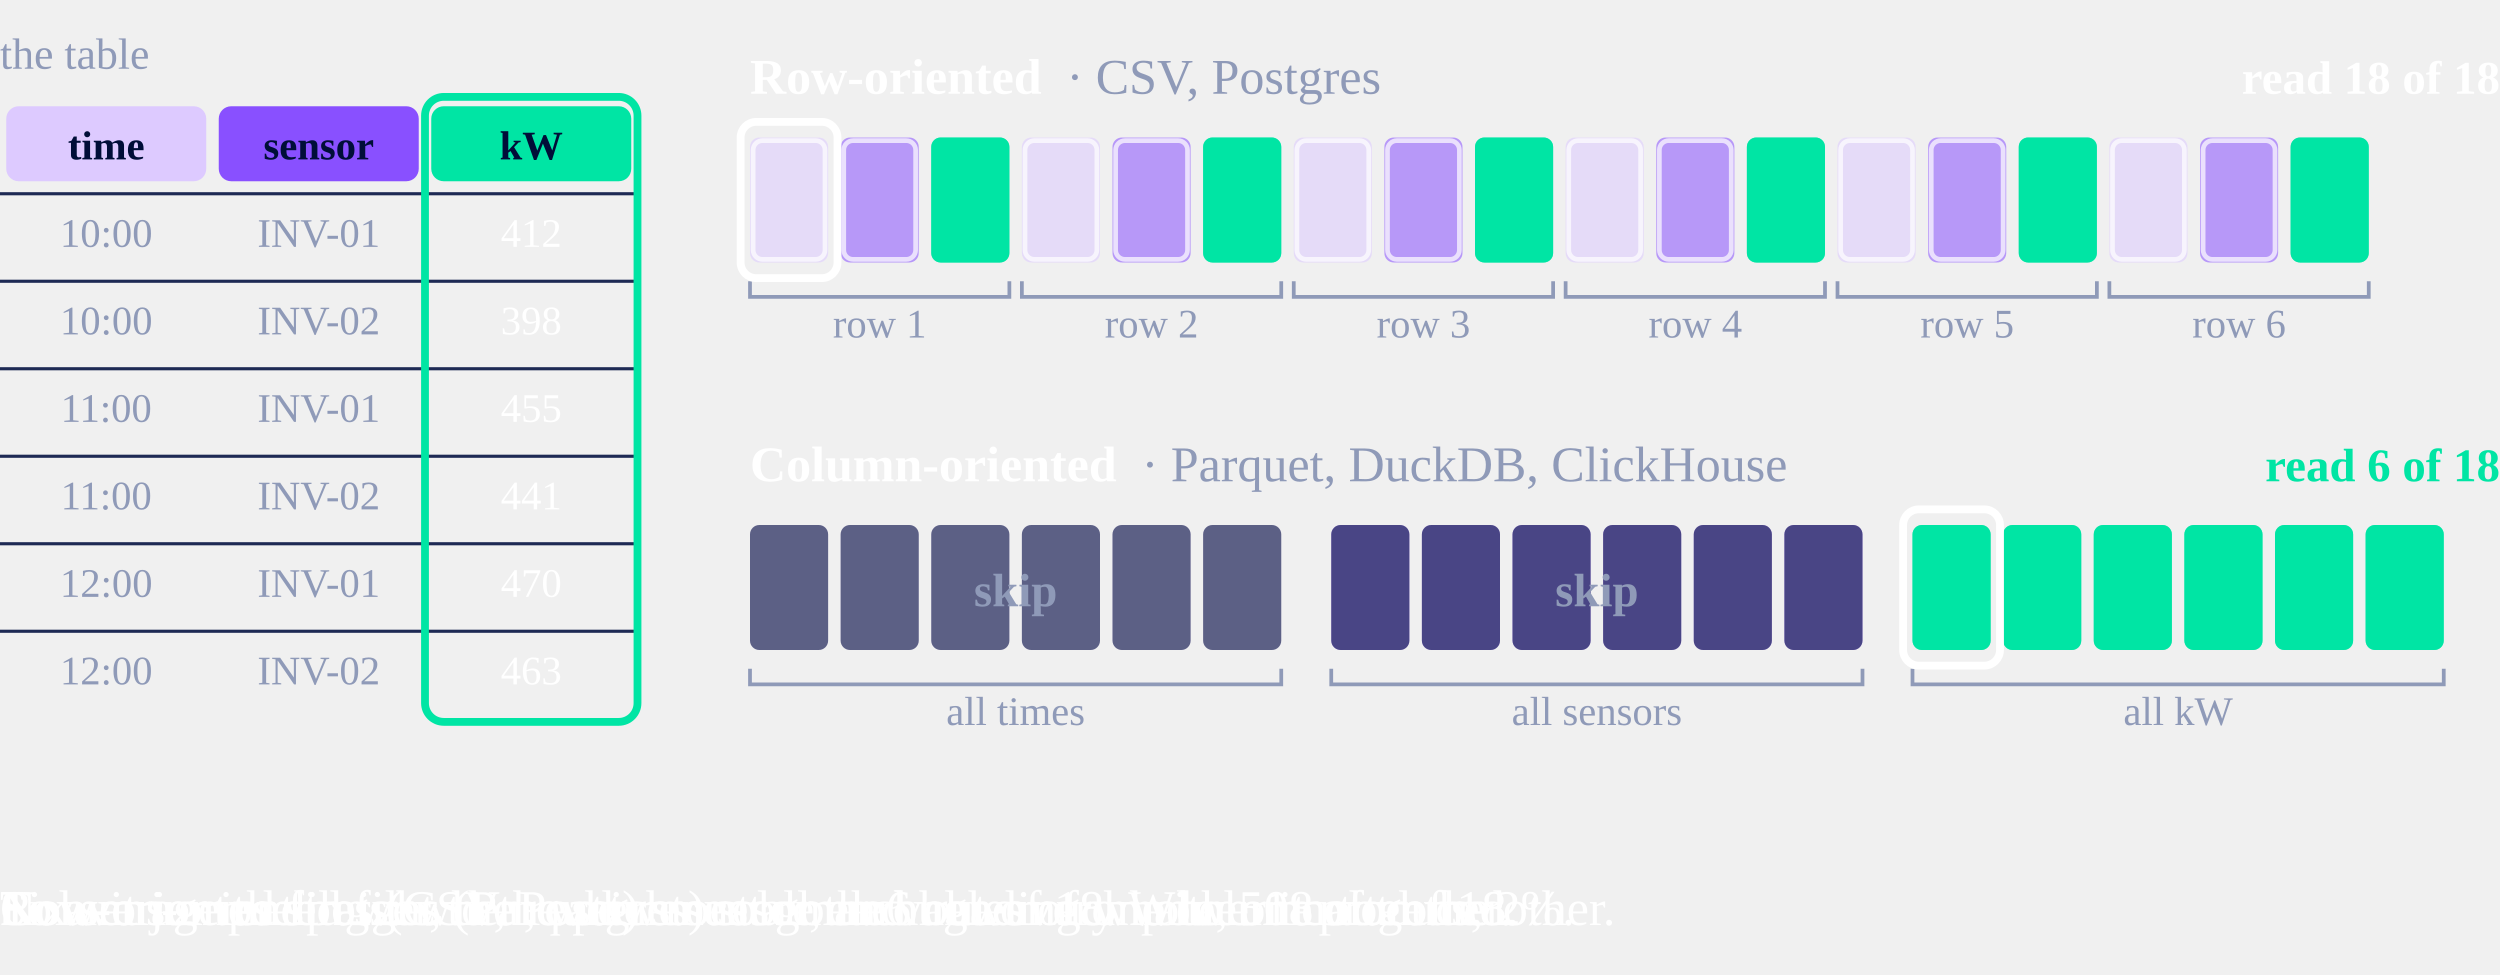
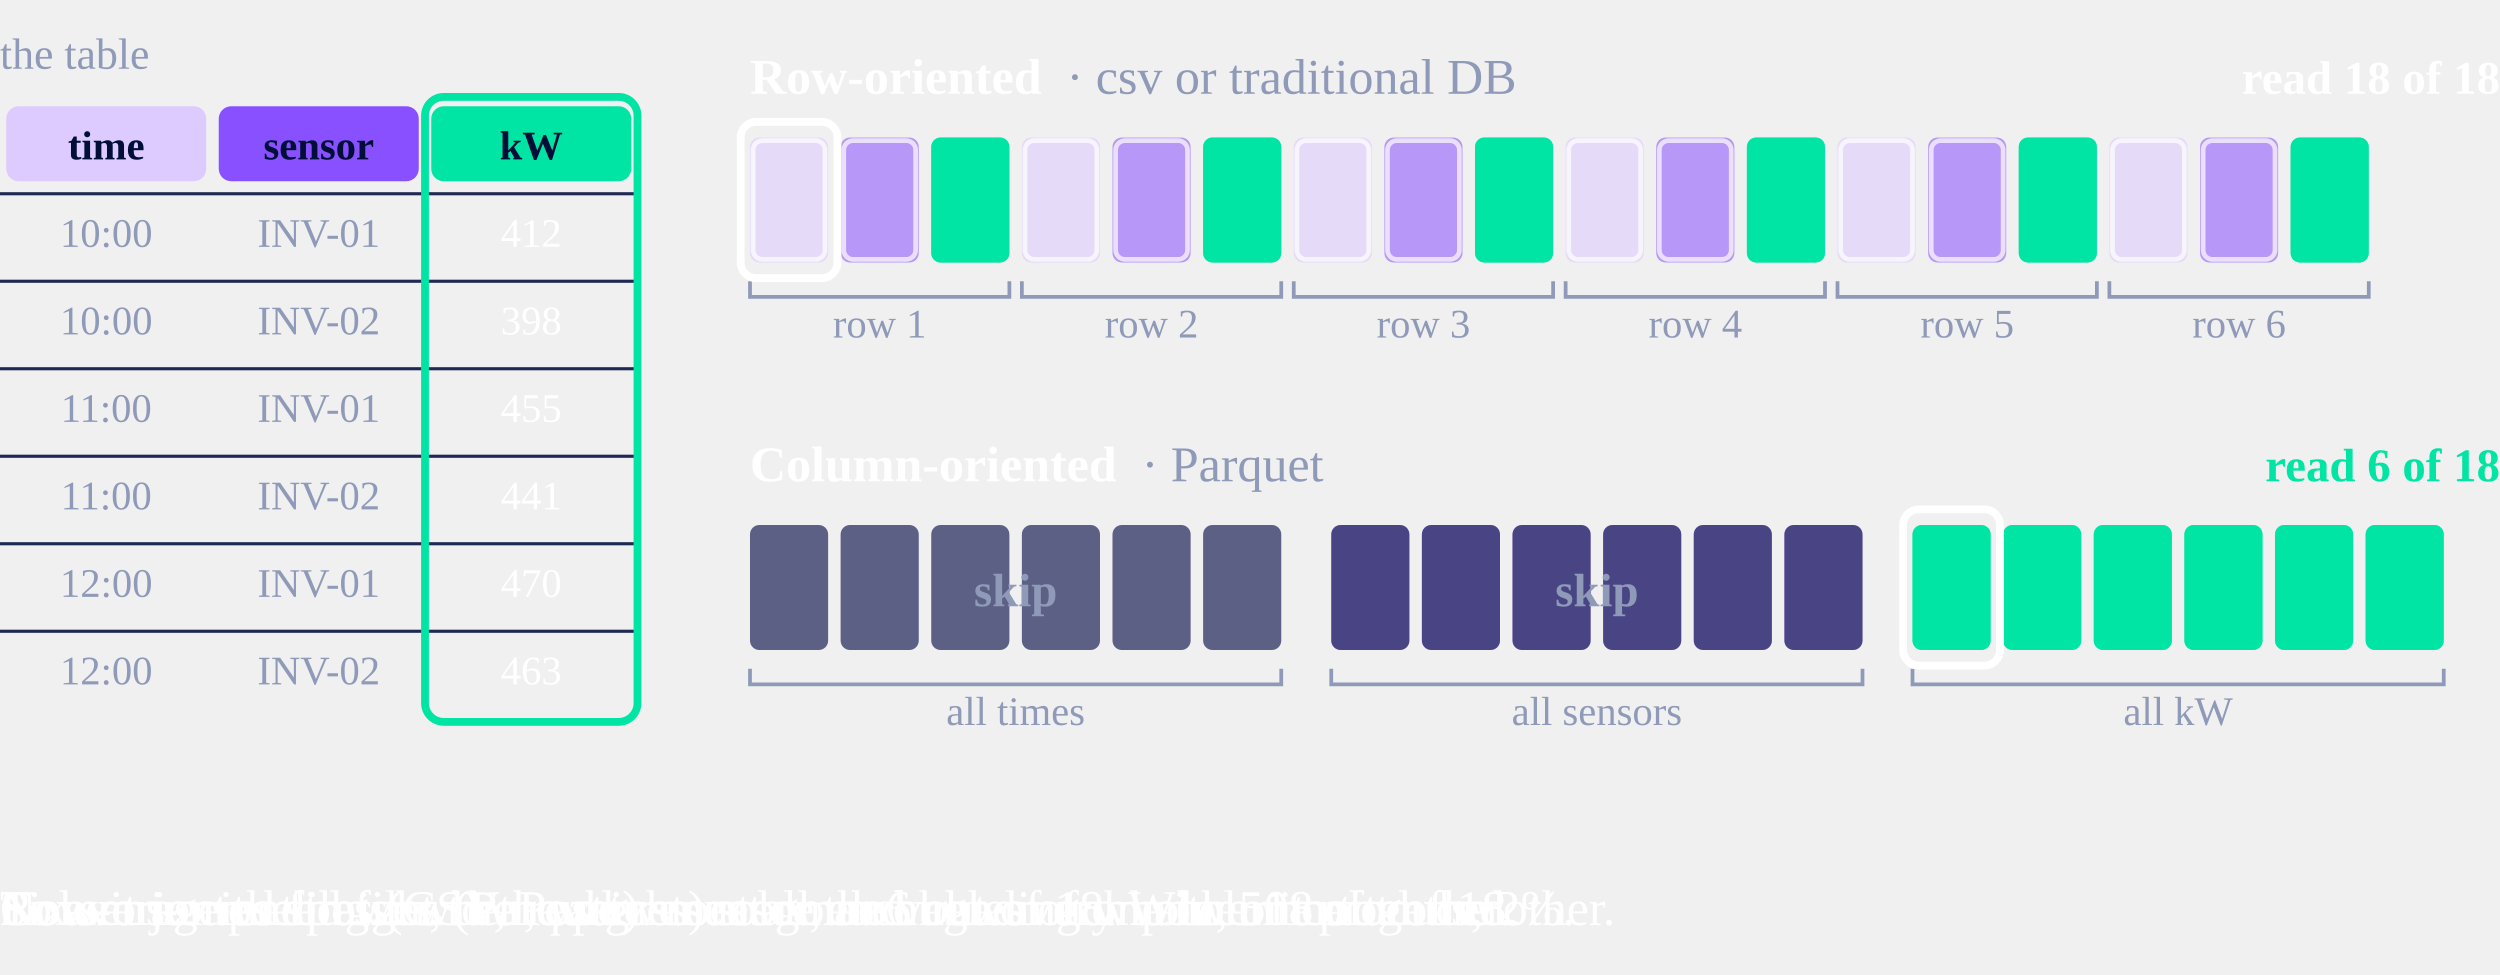
<svg xmlns="http://www.w3.org/2000/svg" id="pq-col" viewBox="0 0 800 312" width="100%" style="display:block; font-family:inherit;">
  <style>@keyframes pq-col-pop { from { opacity: 0; transform: translateY(8px); } to { opacity: 1; transform: none; } } @keyframes pq-col-fade { from { opacity: 0; } to { opacity: 1; } } #pq-col .fragment.visible .pop { animation: pq-col-pop .35s ease-out both; } #pq-col .fragment.visible .fade { animation: pq-col-fade .3s ease-out both; } @keyframes pq-col-sweep-row { 0% { opacity: 1; transform: translateX(0); } 96% { opacity: 1; transform: translateX(493px); } 100% { opacity: 0; transform: translateX(493px); } } #pq-col .fragment.visible .sweep-row { animation: pq-col-sweep-row 3.96s linear .3s both; } @keyframes pq-col-sweep-col { 0% { opacity: 1; transform: translateX(0); } 92% { opacity: 1; transform: translateX(145px); } 100% { opacity: 0; transform: translateX(145px); } } #pq-col .fragment.visible .sweep-col { animation: pq-col-sweep-col 1.32s linear .9s both; }</style>
  <text x="0" y="22" font-size="14" fill="#8F9AB8" text-anchor="start">the table</text>
  <rect x="2" y="34" width="64" height="24" rx="4" fill="#DDCAFF" stroke="none" stroke-width="1.5" />
  <text x="34.0" y="51" font-size="13" fill="#000E38" text-anchor="middle" font-weight="800">time</text>
  <rect x="70" y="34" width="64" height="24" rx="4" fill="#8950FF" stroke="none" stroke-width="1.5" />
  <text x="102.0" y="51" font-size="13" fill="#000E38" text-anchor="middle" font-weight="800">sensor</text>
  <rect x="138" y="34" width="64" height="24" rx="4" fill="#00E5A4" stroke="none" stroke-width="1.5" />
  <text x="170.0" y="51" font-size="13" fill="#000E38" text-anchor="middle" font-weight="800">kW</text>
  <text x="34.0" y="79" font-size="13" fill="#8F9AB8" text-anchor="middle" style="font-family:var(--marimo-monospace-font, ui-monospace, SFMono-Regular, Menlo, monospace)">10:00</text>
  <text x="102.0" y="79" font-size="13" fill="#8F9AB8" text-anchor="middle" style="font-family:var(--marimo-monospace-font, ui-monospace, SFMono-Regular, Menlo, monospace)">INV-01</text>
  <text x="170.0" y="79" font-size="13" fill="#FFFFFF" text-anchor="middle" style="font-family:var(--marimo-monospace-font, ui-monospace, SFMono-Regular, Menlo, monospace)">412</text>
  <line x1="0" y1="62" x2="204" y2="62" stroke="#1E2A54" />
  <text x="34.0" y="107" font-size="13" fill="#8F9AB8" text-anchor="middle" style="font-family:var(--marimo-monospace-font, ui-monospace, SFMono-Regular, Menlo, monospace)">10:00</text>
  <text x="102.0" y="107" font-size="13" fill="#8F9AB8" text-anchor="middle" style="font-family:var(--marimo-monospace-font, ui-monospace, SFMono-Regular, Menlo, monospace)">INV-02</text>
  <text x="170.0" y="107" font-size="13" fill="#FFFFFF" text-anchor="middle" style="font-family:var(--marimo-monospace-font, ui-monospace, SFMono-Regular, Menlo, monospace)">398</text>
  <line x1="0" y1="90" x2="204" y2="90" stroke="#1E2A54" />
  <text x="34.0" y="135" font-size="13" fill="#8F9AB8" text-anchor="middle" style="font-family:var(--marimo-monospace-font, ui-monospace, SFMono-Regular, Menlo, monospace)">11:00</text>
  <text x="102.0" y="135" font-size="13" fill="#8F9AB8" text-anchor="middle" style="font-family:var(--marimo-monospace-font, ui-monospace, SFMono-Regular, Menlo, monospace)">INV-01</text>
  <text x="170.0" y="135" font-size="13" fill="#FFFFFF" text-anchor="middle" style="font-family:var(--marimo-monospace-font, ui-monospace, SFMono-Regular, Menlo, monospace)">455</text>
  <line x1="0" y1="118" x2="204" y2="118" stroke="#1E2A54" />
  <text x="34.0" y="163" font-size="13" fill="#8F9AB8" text-anchor="middle" style="font-family:var(--marimo-monospace-font, ui-monospace, SFMono-Regular, Menlo, monospace)">11:00</text>
  <text x="102.0" y="163" font-size="13" fill="#8F9AB8" text-anchor="middle" style="font-family:var(--marimo-monospace-font, ui-monospace, SFMono-Regular, Menlo, monospace)">INV-02</text>
  <text x="170.0" y="163" font-size="13" fill="#FFFFFF" text-anchor="middle" style="font-family:var(--marimo-monospace-font, ui-monospace, SFMono-Regular, Menlo, monospace)">441</text>
  <line x1="0" y1="146" x2="204" y2="146" stroke="#1E2A54" />
  <text x="34.0" y="191" font-size="13" fill="#8F9AB8" text-anchor="middle" style="font-family:var(--marimo-monospace-font, ui-monospace, SFMono-Regular, Menlo, monospace)">12:00</text>
  <text x="102.0" y="191" font-size="13" fill="#8F9AB8" text-anchor="middle" style="font-family:var(--marimo-monospace-font, ui-monospace, SFMono-Regular, Menlo, monospace)">INV-01</text>
  <text x="170.0" y="191" font-size="13" fill="#FFFFFF" text-anchor="middle" style="font-family:var(--marimo-monospace-font, ui-monospace, SFMono-Regular, Menlo, monospace)">470</text>
  <line x1="0" y1="174" x2="204" y2="174" stroke="#1E2A54" />
  <text x="34.0" y="219" font-size="13" fill="#8F9AB8" text-anchor="middle" style="font-family:var(--marimo-monospace-font, ui-monospace, SFMono-Regular, Menlo, monospace)">12:00</text>
  <text x="102.0" y="219" font-size="13" fill="#8F9AB8" text-anchor="middle" style="font-family:var(--marimo-monospace-font, ui-monospace, SFMono-Regular, Menlo, monospace)">INV-02</text>
  <text x="170.0" y="219" font-size="13" fill="#FFFFFF" text-anchor="middle" style="font-family:var(--marimo-monospace-font, ui-monospace, SFMono-Regular, Menlo, monospace)">463</text>
  <line x1="0" y1="202" x2="204" y2="202" stroke="#1E2A54" />
  <g class="fragment" data-fragment-index="1">
-     <text x="240" y="30" font-size="16" fill="#FFFFFF" text-anchor="start" font-weight="700">Row-oriented<tspan dx="8" font-weight="400" fill="#8F9AB8">· CSV, Postgres</tspan>
+     <text x="240" y="30" font-size="16" fill="#FFFFFF" text-anchor="start" font-weight="700">Row-oriented<tspan dx="8" font-weight="400" fill="#8F9AB8">· csv or traditional DB</tspan>
    </text>
    <rect class="pop" style="animation-delay:0.00s" x="240" y="44" width="25" height="40" rx="3" fill="#DDCAFF" opacity="0.55" />
    <rect class="pop" style="animation-delay:0.09s" x="269" y="44" width="25" height="40" rx="3" fill="#8950FF" opacity="0.55" />
    <rect class="pop" style="animation-delay:0.18s" x="298" y="44" width="25" height="40" rx="3" fill="#00E5A4" opacity="0.55" />
    <rect class="pop" style="animation-delay:0.27s" x="327" y="44" width="25" height="40" rx="3" fill="#DDCAFF" opacity="0.55" />
    <rect class="pop" style="animation-delay:0.36s" x="356" y="44" width="25" height="40" rx="3" fill="#8950FF" opacity="0.55" />
    <rect class="pop" style="animation-delay:0.45s" x="385" y="44" width="25" height="40" rx="3" fill="#00E5A4" opacity="0.55" />
    <rect class="pop" style="animation-delay:0.54s" x="414" y="44" width="25" height="40" rx="3" fill="#DDCAFF" opacity="0.55" />
    <rect class="pop" style="animation-delay:0.63s" x="443" y="44" width="25" height="40" rx="3" fill="#8950FF" opacity="0.55" />
    <rect class="pop" style="animation-delay:0.72s" x="472" y="44" width="25" height="40" rx="3" fill="#00E5A4" opacity="0.55" />
    <rect class="pop" style="animation-delay:0.81s" x="501" y="44" width="25" height="40" rx="3" fill="#DDCAFF" opacity="0.55" />
    <rect class="pop" style="animation-delay:0.90s" x="530" y="44" width="25" height="40" rx="3" fill="#8950FF" opacity="0.55" />
    <rect class="pop" style="animation-delay:0.99s" x="559" y="44" width="25" height="40" rx="3" fill="#00E5A4" opacity="0.55" />
    <rect class="pop" style="animation-delay:1.08s" x="588" y="44" width="25" height="40" rx="3" fill="#DDCAFF" opacity="0.55" />
    <rect class="pop" style="animation-delay:1.17s" x="617" y="44" width="25" height="40" rx="3" fill="#8950FF" opacity="0.55" />
    <rect class="pop" style="animation-delay:1.26s" x="646" y="44" width="25" height="40" rx="3" fill="#00E5A4" opacity="0.55" />
    <rect class="pop" style="animation-delay:1.35s" x="675" y="44" width="25" height="40" rx="3" fill="#DDCAFF" opacity="0.55" />
    <rect class="pop" style="animation-delay:1.44s" x="704" y="44" width="25" height="40" rx="3" fill="#8950FF" opacity="0.55" />
    <rect class="pop" style="animation-delay:1.53s" x="733" y="44" width="25" height="40" rx="3" fill="#00E5A4" opacity="0.55" />
    <path d="M240,90 v5 H323 v-5" fill="none" stroke="#8F9AB8" stroke-width="1.2" />
    <text x="281.5" y="108" font-size="13" fill="#8F9AB8" text-anchor="middle">row 1</text>
    <path d="M327,90 v5 H410 v-5" fill="none" stroke="#8F9AB8" stroke-width="1.2" />
    <text x="368.5" y="108" font-size="13" fill="#8F9AB8" text-anchor="middle">row 2</text>
    <path d="M414,90 v5 H497 v-5" fill="none" stroke="#8F9AB8" stroke-width="1.2" />
    <text x="455.5" y="108" font-size="13" fill="#8F9AB8" text-anchor="middle">row 3</text>
    <path d="M501,90 v5 H584 v-5" fill="none" stroke="#8F9AB8" stroke-width="1.2" />
    <text x="542.5" y="108" font-size="13" fill="#8F9AB8" text-anchor="middle">row 4</text>
    <path d="M588,90 v5 H671 v-5" fill="none" stroke="#8F9AB8" stroke-width="1.2" />
    <text x="629.5" y="108" font-size="13" fill="#8F9AB8" text-anchor="middle">row 5</text>
    <path d="M675,90 v5 H758 v-5" fill="none" stroke="#8F9AB8" stroke-width="1.2" />
    <text x="716.5" y="108" font-size="13" fill="#8F9AB8" text-anchor="middle">row 6</text>
  </g>
  <g class="fragment" data-fragment-index="2">
    <rect x="136" y="31" width="68" height="200" rx="6" fill="none" stroke="#00E5A4" stroke-width="2.5" />
    <g class="fade" style="animation-delay:0.41s">
      <rect x="241" y="45" width="23" height="38" rx="3" fill="none" stroke="#FFFFFF" stroke-width="1.5" opacity="0.7" />
    </g>
    <g class="fade" style="animation-delay:0.63s">
      <rect x="270" y="45" width="23" height="38" rx="3" fill="none" stroke="#FFFFFF" stroke-width="1.5" opacity="0.7" />
    </g>
    <g class="fade" style="animation-delay:0.85s">
      <rect x="298" y="44" width="25" height="40" rx="3" fill="#00E5A4" />
    </g>
    <g class="fade" style="animation-delay:1.07s">
      <rect x="328" y="45" width="23" height="38" rx="3" fill="none" stroke="#FFFFFF" stroke-width="1.5" opacity="0.7" />
    </g>
    <g class="fade" style="animation-delay:1.29s">
      <rect x="357" y="45" width="23" height="38" rx="3" fill="none" stroke="#FFFFFF" stroke-width="1.5" opacity="0.7" />
    </g>
    <g class="fade" style="animation-delay:1.51s">
      <rect x="385" y="44" width="25" height="40" rx="3" fill="#00E5A4" />
    </g>
    <g class="fade" style="animation-delay:1.73s">
      <rect x="415" y="45" width="23" height="38" rx="3" fill="none" stroke="#FFFFFF" stroke-width="1.5" opacity="0.7" />
    </g>
    <g class="fade" style="animation-delay:1.95s">
      <rect x="444" y="45" width="23" height="38" rx="3" fill="none" stroke="#FFFFFF" stroke-width="1.5" opacity="0.7" />
    </g>
    <g class="fade" style="animation-delay:2.17s">
      <rect x="472" y="44" width="25" height="40" rx="3" fill="#00E5A4" />
    </g>
    <g class="fade" style="animation-delay:2.39s">
      <rect x="502" y="45" width="23" height="38" rx="3" fill="none" stroke="#FFFFFF" stroke-width="1.5" opacity="0.7" />
    </g>
    <g class="fade" style="animation-delay:2.61s">
      <rect x="531" y="45" width="23" height="38" rx="3" fill="none" stroke="#FFFFFF" stroke-width="1.5" opacity="0.7" />
    </g>
    <g class="fade" style="animation-delay:2.83s">
      <rect x="559" y="44" width="25" height="40" rx="3" fill="#00E5A4" />
    </g>
    <g class="fade" style="animation-delay:3.05s">
      <rect x="589" y="45" width="23" height="38" rx="3" fill="none" stroke="#FFFFFF" stroke-width="1.5" opacity="0.7" />
    </g>
    <g class="fade" style="animation-delay:3.27s">
      <rect x="618" y="45" width="23" height="38" rx="3" fill="none" stroke="#FFFFFF" stroke-width="1.5" opacity="0.7" />
    </g>
    <g class="fade" style="animation-delay:3.49s">
      <rect x="646" y="44" width="25" height="40" rx="3" fill="#00E5A4" />
    </g>
    <g class="fade" style="animation-delay:3.71s">
      <rect x="676" y="45" width="23" height="38" rx="3" fill="none" stroke="#FFFFFF" stroke-width="1.5" opacity="0.7" />
    </g>
    <g class="fade" style="animation-delay:3.93s">
      <rect x="705" y="45" width="23" height="38" rx="3" fill="none" stroke="#FFFFFF" stroke-width="1.5" opacity="0.7" />
    </g>
    <g class="fade" style="animation-delay:4.15s">
      <rect x="733" y="44" width="25" height="40" rx="3" fill="#00E5A4" />
    </g>
    <rect class="sweep-row" x="237" y="39" width="31" height="50" rx="5" fill="none" stroke="#FFFFFF" stroke-width="2.5" />
    <g class="fade" style="animation-delay:4.26s">
      <text x="800" y="30" font-size="15" fill="#FFFFFF" text-anchor="end" font-weight="700">read 18 of 18</text>
    </g>
  </g>
  <g class="fragment" data-fragment-index="3">
-     <text x="240" y="154" font-size="16" fill="#FFFFFF" text-anchor="start" font-weight="700">Column-oriented<tspan dx="8" font-weight="400" fill="#8F9AB8">· Parquet, DuckDB, ClickHouse</tspan>
+     <text x="240" y="154" font-size="16" fill="#FFFFFF" text-anchor="start" font-weight="700">Column-oriented<tspan dx="8" font-weight="400" fill="#8F9AB8">· Parquet</tspan>
    </text>
    <rect class="pop" style="animation-delay:0.00s" x="240" y="168" width="25" height="40" rx="3" fill="#DDCAFF" opacity="0.55" />
    <rect class="pop" style="animation-delay:0.09s" x="269" y="168" width="25" height="40" rx="3" fill="#DDCAFF" opacity="0.55" />
    <rect class="pop" style="animation-delay:0.18s" x="298" y="168" width="25" height="40" rx="3" fill="#DDCAFF" opacity="0.55" />
    <rect class="pop" style="animation-delay:0.27s" x="327" y="168" width="25" height="40" rx="3" fill="#DDCAFF" opacity="0.55" />
    <rect class="pop" style="animation-delay:0.36s" x="356" y="168" width="25" height="40" rx="3" fill="#DDCAFF" opacity="0.55" />
    <rect class="pop" style="animation-delay:0.45s" x="385" y="168" width="25" height="40" rx="3" fill="#DDCAFF" opacity="0.55" />
    <rect class="pop" style="animation-delay:0.54s" x="426" y="168" width="25" height="40" rx="3" fill="#8950FF" opacity="0.55" />
    <rect class="pop" style="animation-delay:0.63s" x="455" y="168" width="25" height="40" rx="3" fill="#8950FF" opacity="0.55" />
    <rect class="pop" style="animation-delay:0.72s" x="484" y="168" width="25" height="40" rx="3" fill="#8950FF" opacity="0.55" />
    <rect class="pop" style="animation-delay:0.81s" x="513" y="168" width="25" height="40" rx="3" fill="#8950FF" opacity="0.55" />
    <rect class="pop" style="animation-delay:0.90s" x="542" y="168" width="25" height="40" rx="3" fill="#8950FF" opacity="0.55" />
    <rect class="pop" style="animation-delay:0.99s" x="571" y="168" width="25" height="40" rx="3" fill="#8950FF" opacity="0.55" />
    <rect class="pop" style="animation-delay:1.08s" x="612" y="168" width="25" height="40" rx="3" fill="#00E5A4" opacity="0.55" />
    <rect class="pop" style="animation-delay:1.17s" x="641" y="168" width="25" height="40" rx="3" fill="#00E5A4" opacity="0.55" />
    <rect class="pop" style="animation-delay:1.26s" x="670" y="168" width="25" height="40" rx="3" fill="#00E5A4" opacity="0.55" />
    <rect class="pop" style="animation-delay:1.35s" x="699" y="168" width="25" height="40" rx="3" fill="#00E5A4" opacity="0.55" />
    <rect class="pop" style="animation-delay:1.44s" x="728" y="168" width="25" height="40" rx="3" fill="#00E5A4" opacity="0.55" />
    <rect class="pop" style="animation-delay:1.53s" x="757" y="168" width="25" height="40" rx="3" fill="#00E5A4" opacity="0.55" />
    <path d="M240,214 v5 H410 v-5" fill="none" stroke="#8F9AB8" stroke-width="1.2" />
    <text x="325.0" y="232" font-size="13" fill="#8F9AB8" text-anchor="middle">all times</text>
    <path d="M426,214 v5 H596 v-5" fill="none" stroke="#8F9AB8" stroke-width="1.2" />
    <text x="511.0" y="232" font-size="13" fill="#8F9AB8" text-anchor="middle">all sensors</text>
    <path d="M612,214 v5 H782 v-5" fill="none" stroke="#8F9AB8" stroke-width="1.2" />
    <text x="697.0" y="232" font-size="13" fill="#8F9AB8" text-anchor="middle">all kW</text>
  </g>
  <g class="fragment" data-fragment-index="4">
    <g class="fade" style="animation-delay:0.20s">
      <rect x="240" y="168" width="25" height="40" rx="3" fill="#000E38" opacity="0.6" />
    </g>
    <g class="fade" style="animation-delay:0.20s">
      <rect x="269" y="168" width="25" height="40" rx="3" fill="#000E38" opacity="0.6" />
    </g>
    <g class="fade" style="animation-delay:0.20s">
      <rect x="298" y="168" width="25" height="40" rx="3" fill="#000E38" opacity="0.6" />
    </g>
    <g class="fade" style="animation-delay:0.20s">
      <rect x="327" y="168" width="25" height="40" rx="3" fill="#000E38" opacity="0.6" />
    </g>
    <g class="fade" style="animation-delay:0.20s">
      <rect x="356" y="168" width="25" height="40" rx="3" fill="#000E38" opacity="0.6" />
    </g>
    <g class="fade" style="animation-delay:0.20s">
      <rect x="385" y="168" width="25" height="40" rx="3" fill="#000E38" opacity="0.6" />
    </g>
    <g class="fade" style="animation-delay:0.20s">
      <rect x="426" y="168" width="25" height="40" rx="3" fill="#000E38" opacity="0.6" />
    </g>
    <g class="fade" style="animation-delay:0.20s">
      <rect x="455" y="168" width="25" height="40" rx="3" fill="#000E38" opacity="0.6" />
    </g>
    <g class="fade" style="animation-delay:0.20s">
      <rect x="484" y="168" width="25" height="40" rx="3" fill="#000E38" opacity="0.6" />
    </g>
    <g class="fade" style="animation-delay:0.20s">
      <rect x="513" y="168" width="25" height="40" rx="3" fill="#000E38" opacity="0.6" />
    </g>
    <g class="fade" style="animation-delay:0.20s">
      <rect x="542" y="168" width="25" height="40" rx="3" fill="#000E38" opacity="0.6" />
    </g>
    <g class="fade" style="animation-delay:0.20s">
      <rect x="571" y="168" width="25" height="40" rx="3" fill="#000E38" opacity="0.6" />
    </g>
    <g class="fade" style="animation-delay:0.40s">
      <text x="325.0" y="194" font-size="15" fill="#8F9AB8" text-anchor="middle" font-weight="700">skip</text>
    </g>
    <g class="fade" style="animation-delay:0.40s">
      <text x="511.0" y="194" font-size="15" fill="#8F9AB8" text-anchor="middle" font-weight="700">skip</text>
    </g>
    <rect class="fade" style="animation-delay:1.01s" x="612" y="168" width="25" height="40" rx="3" fill="#00E5A4" />
    <rect class="fade" style="animation-delay:1.23s" x="641" y="168" width="25" height="40" rx="3" fill="#00E5A4" />
    <rect class="fade" style="animation-delay:1.45s" x="670" y="168" width="25" height="40" rx="3" fill="#00E5A4" />
    <rect class="fade" style="animation-delay:1.67s" x="699" y="168" width="25" height="40" rx="3" fill="#00E5A4" />
    <rect class="fade" style="animation-delay:1.89s" x="728" y="168" width="25" height="40" rx="3" fill="#00E5A4" />
    <rect class="fade" style="animation-delay:2.11s" x="757" y="168" width="25" height="40" rx="3" fill="#00E5A4" />
    <rect class="sweep-col" x="609" y="163" width="31" height="50" rx="5" fill="none" stroke="#FFFFFF" stroke-width="2.5" />
    <g class="fade" style="animation-delay:2.22s">
      <text x="800" y="154" font-size="15" fill="#00E5A4" text-anchor="end" font-weight="700">read 6 of 18</text>
    </g>
  </g>
  <g class="fragment fade-out" data-fragment-index="1">
    <text x="0" y="296" font-size="16" fill="#FFFFFF" text-anchor="start">Six sensor readings: when, which sensor, and how much power it produced.</text>
  </g>
  <g class="fragment fade-in-then-out" data-fragment-index="1">
    <text x="0" y="296" font-size="16" fill="#FFFFFF" text-anchor="start">Row-oriented files (CSV, Postgres) store each reading whole, one after the other.</text>
  </g>
  <g class="fragment fade-in-then-out" data-fragment-index="2">
    <text x="0" y="296" font-size="16" fill="#FFFFFF" text-anchor="start">To average the power, the reader must go through every value: 18 out of 18.</text>
  </g>
  <g class="fragment fade-in-then-out" data-fragment-index="3">
    <text x="0" y="296" font-size="16" fill="#FFFFFF" text-anchor="start">Column-oriented files (Parquet) store all the values of one column together.</text>
  </g>
  <g class="fragment" data-fragment-index="4">
    <text x="0" y="296" font-size="16" fill="#FFFFFF" text-anchor="start">Now it jumps straight to the power column: 6 out of 18. With 50 columns, 2%.</text>
  </g>
</svg>
